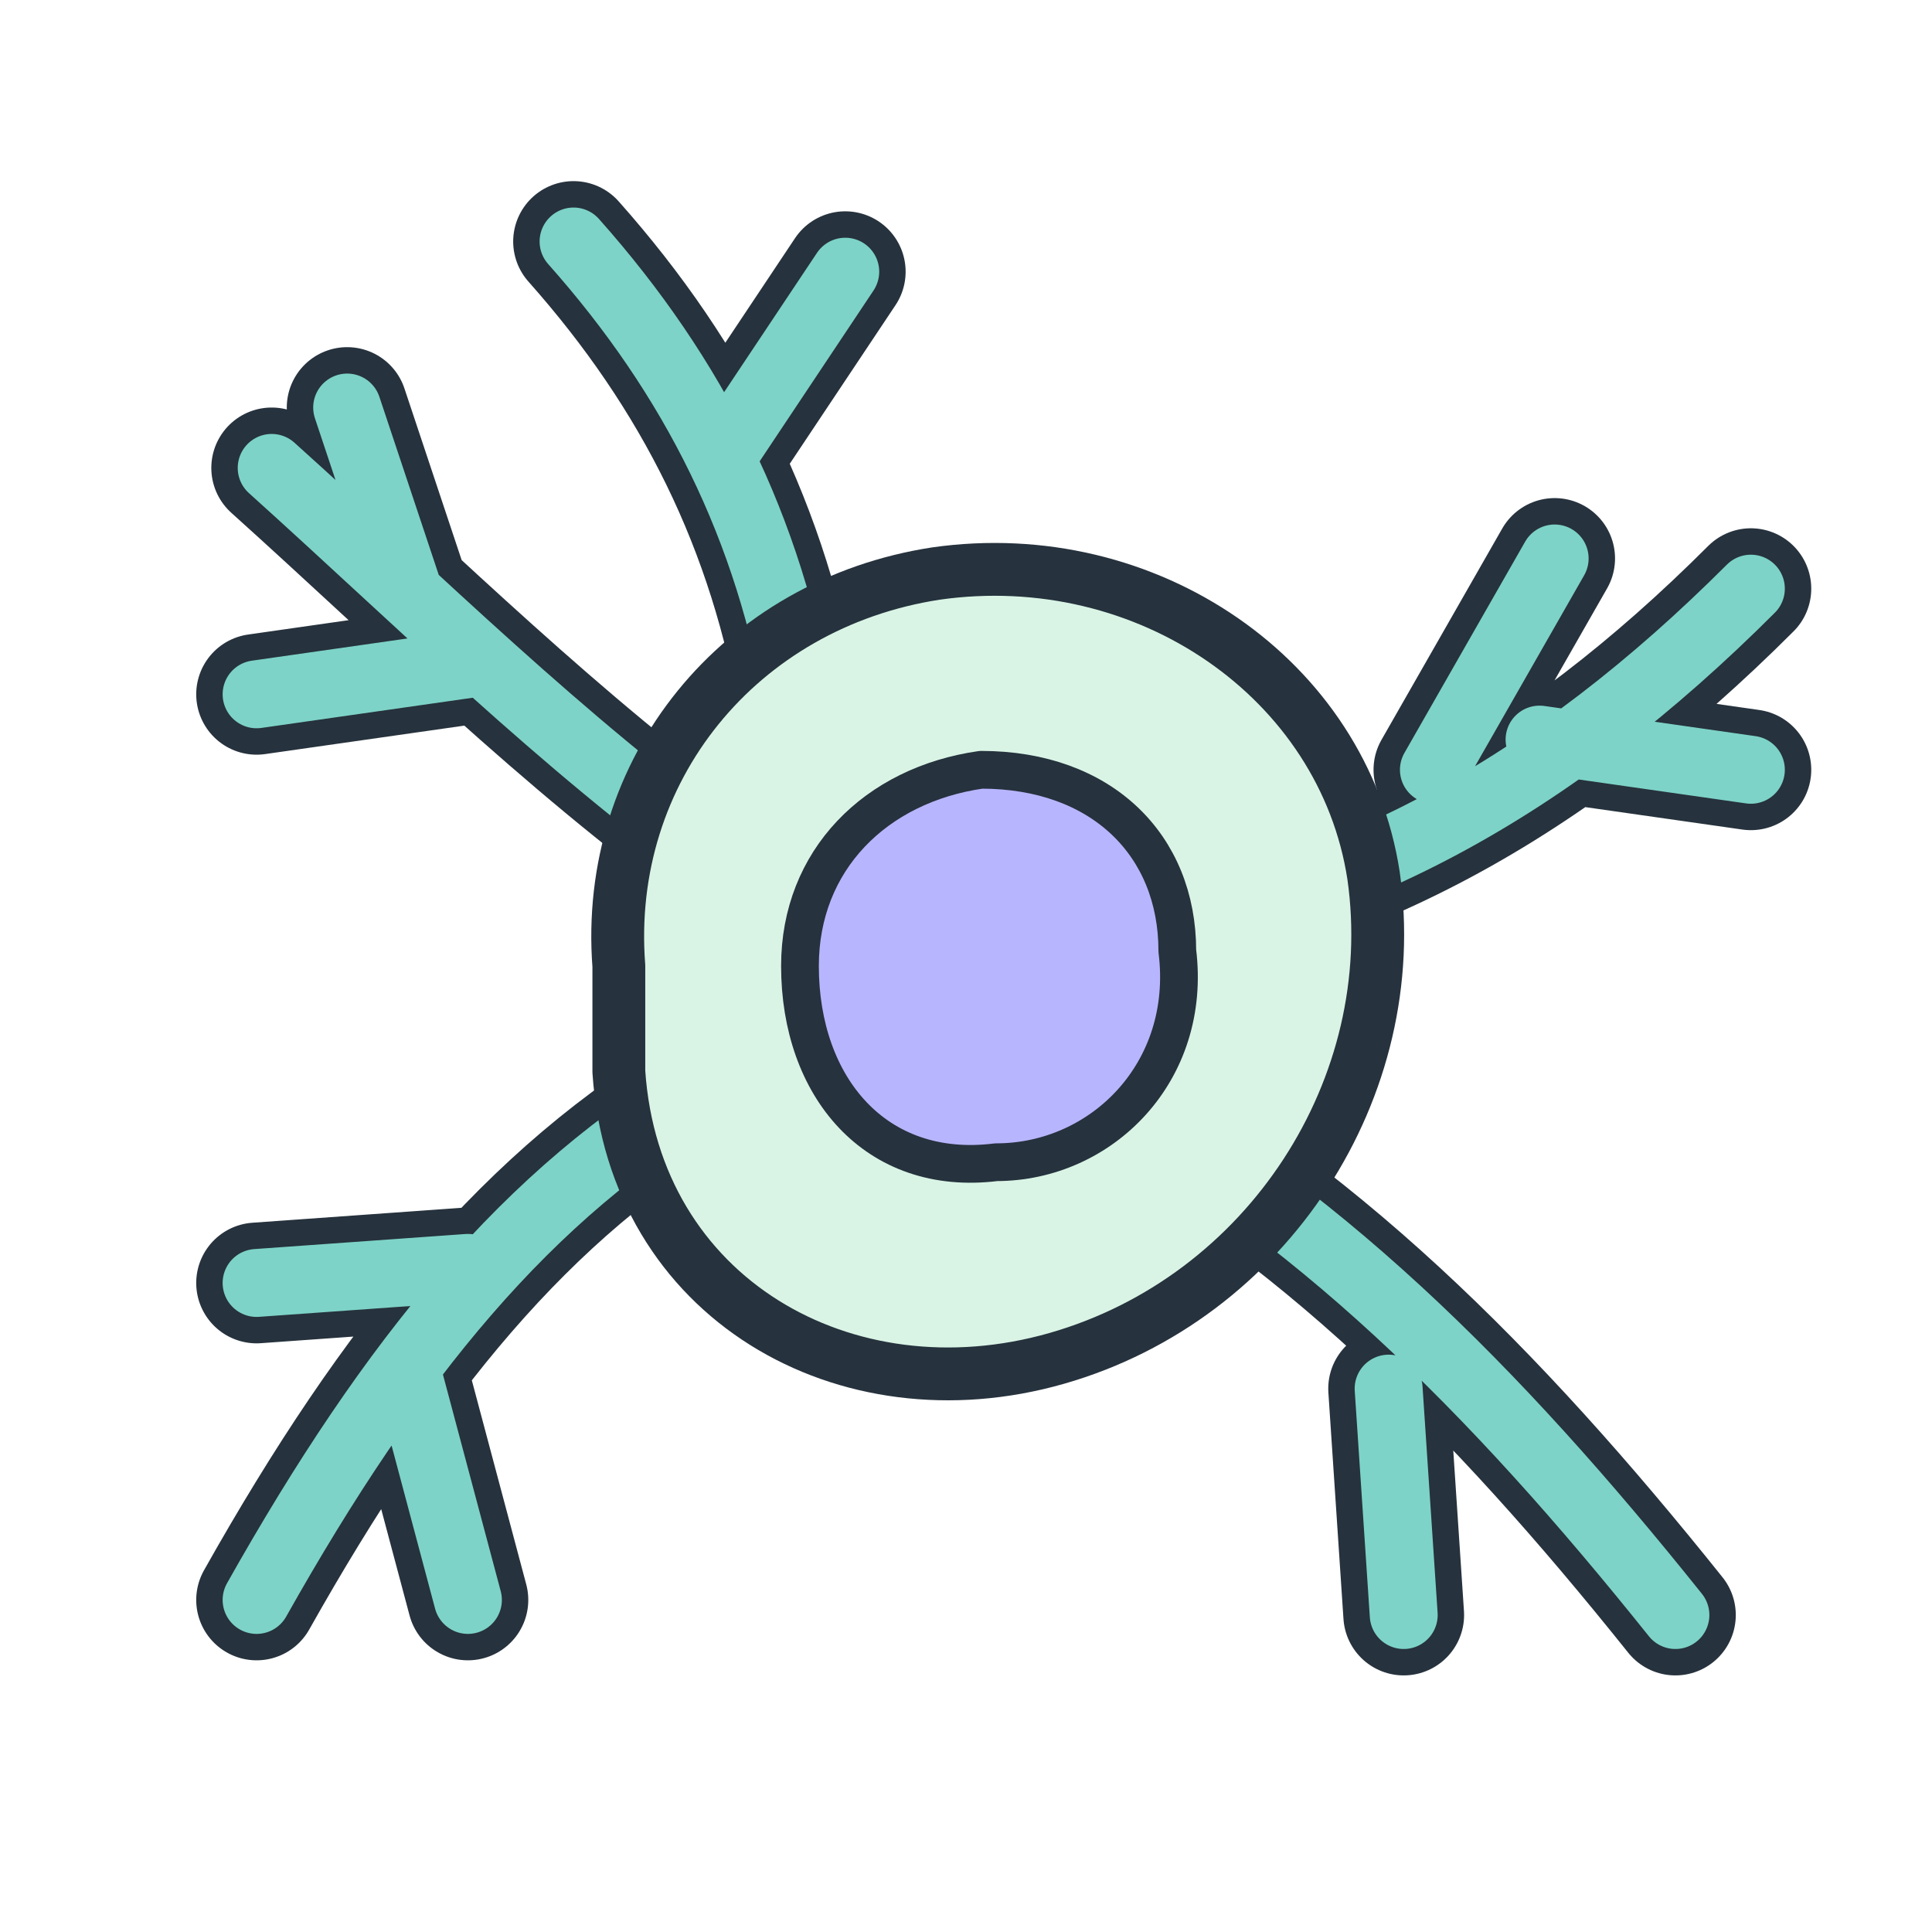
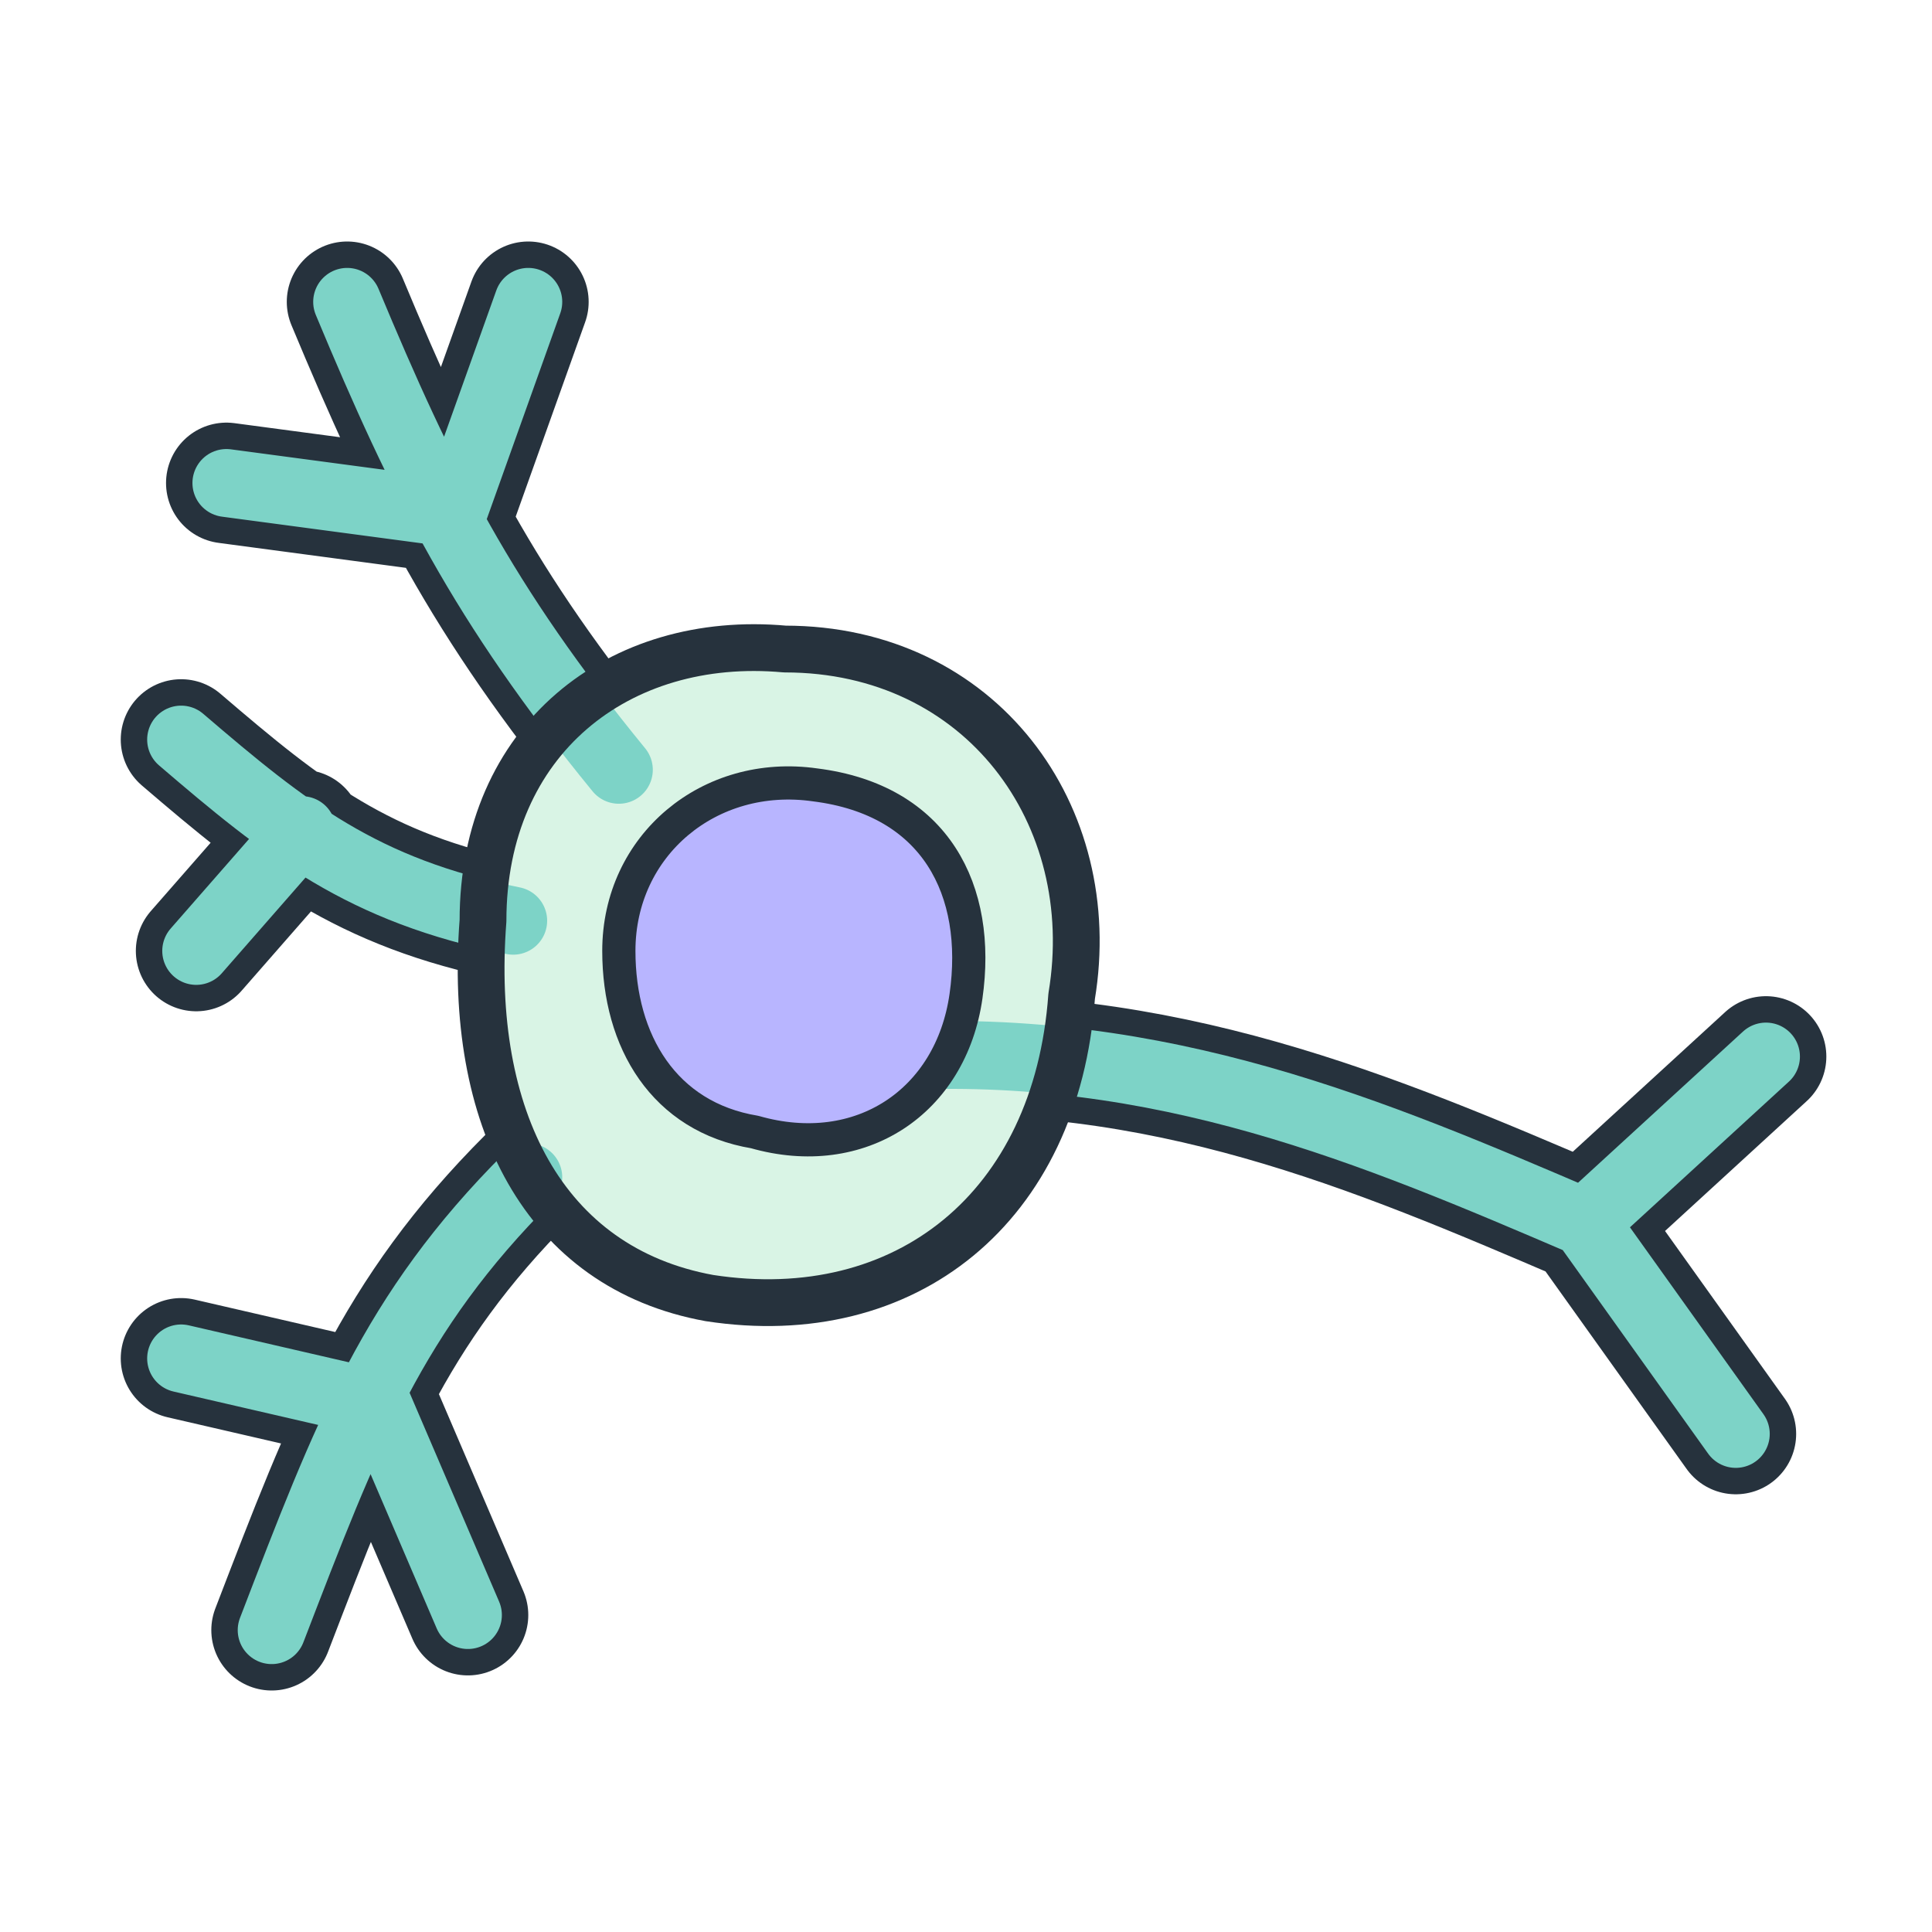
<svg xmlns="http://www.w3.org/2000/svg" viewBox="0 0 128 128" role="img" aria-labelledby="title desc">
-   <g data-region="outline" fill="none" stroke="#26323D" stroke-linecap="round" stroke-linejoin="round" stroke-width="8">
-     <path d="M48 57C37 49 28 40 18 31M31 44l-14 2M27 39l-4-12" />
-     <path d="M53 47C51 35 46 25 38 16M48 30l8-12" />
-     <path d="M47 72C35 79 26 90 17 106M31 84l-14 1M27 91l4 15" />
-     <path d="M72 62c17-2 31-10 44-23M95 51l8-14M102 49l14 2" />
-     <path d="M72 72c15 8 27 20 39 35M92 92l1 15" />
+   <g data-region="outline" fill="none" stroke="#26323D" stroke-width="8" stroke-linecap="round" stroke-linejoin="round">
+     <path d="M41 51C32 40 28 32 23 20M30 34L15 32M30 34L35 20M34 61C24 59 19 55 12 49M20 55L13 63M35 78C26 87 23 95 18 108M25 93L12 90M25 93L31 107M59 70C77 69 91 75 105 81M105 81L117 70M105 81L115 95" />
  </g>
-   <g data-region="neurite" fill="none" stroke="#7DD3C7" stroke-linecap="round" stroke-linejoin="round" stroke-width="4.5">
-     <path d="M48 57C37 49 28 40 18 31M31 44l-14 2M27 39l-4-12" />
-     <path d="M53 47C51 35 46 25 38 16M48 30l8-12" />
-     <path d="M47 72C35 79 26 90 17 106M31 84l-14 1M27 91l4 15" />
-     <path d="M72 62c17-2 31-10 44-23M95 51l8-14M102 49l14 2" />
-     <path d="M72 72c15 8 27 20 39 35M92 92l1 15" />
+   <path data-region="cytoplasm" fill="#D9F4E5" d="M32 61C32 49 41 42 52 43C65 43 73 54 71 66C70 80 60 88 47 86C36 84 31 74 32 61Z" />
+   <g data-region="neurite" fill="none" stroke="#7DD3C7" stroke-width="4.5" stroke-linecap="round" stroke-linejoin="round">
+     <path d="M41 51C32 40 28 32 23 20M30 34L15 32M30 34L35 20M34 61C24 59 19 55 12 49M20 55L13 63M35 78C26 87 23 95 18 108M25 93L12 90M25 93L31 107M59 70C77 69 91 75 105 81M105 81L117 70M105 81L115 95" />
  </g>
-   <path data-region="cytoplasm" fill="#D9F4E5" d="M41 64c-1-13 8-24 21-26 14-2 27 7 29 20 2 14-7 28-21 32-14 4-28-4-29-19v-7z" />
-   <path data-region="nucleus" fill="#B8B5FF" d="M53 64c0-7 5-12 12-13 8 0 13 5 13 12 1 8-5 14-12 14-8 1-13-5-13-13z" />
+   <path data-region="nucleus" fill="#B8B5FF" d="M41 63C41 56 47 51 54 52C62 53 65 59 64 66C63 73 57 77 50 75C44 74 41 69 41 63Z" />
  <g data-region="outline" fill="none" stroke="#26323D" stroke-linecap="round" stroke-linejoin="round">
-     <path d="M41 64c-1-13 8-24 21-26 14-2 27 7 29 20 2 14-7 28-21 32-14 4-28-4-29-19v-7z" stroke-width="3.5" />
-     <path d="M53 64c0-7 5-12 12-13 8 0 13 5 13 12 1 8-5 14-12 14-8 1-13-5-13-13z" stroke-width="2.5" />
+     <path d="M32 61C32 49 41 42 52 43C65 43 73 54 71 66C70 80 60 88 47 86C36 84 31 74 32 61Z" stroke-width="3.1" />
+     <path d="M41 63C41 56 47 51 54 52C62 53 65 59 64 66C63 73 57 77 50 75C44 74 41 69 41 63Z" stroke-width="2.2" />
  </g>
</svg>
